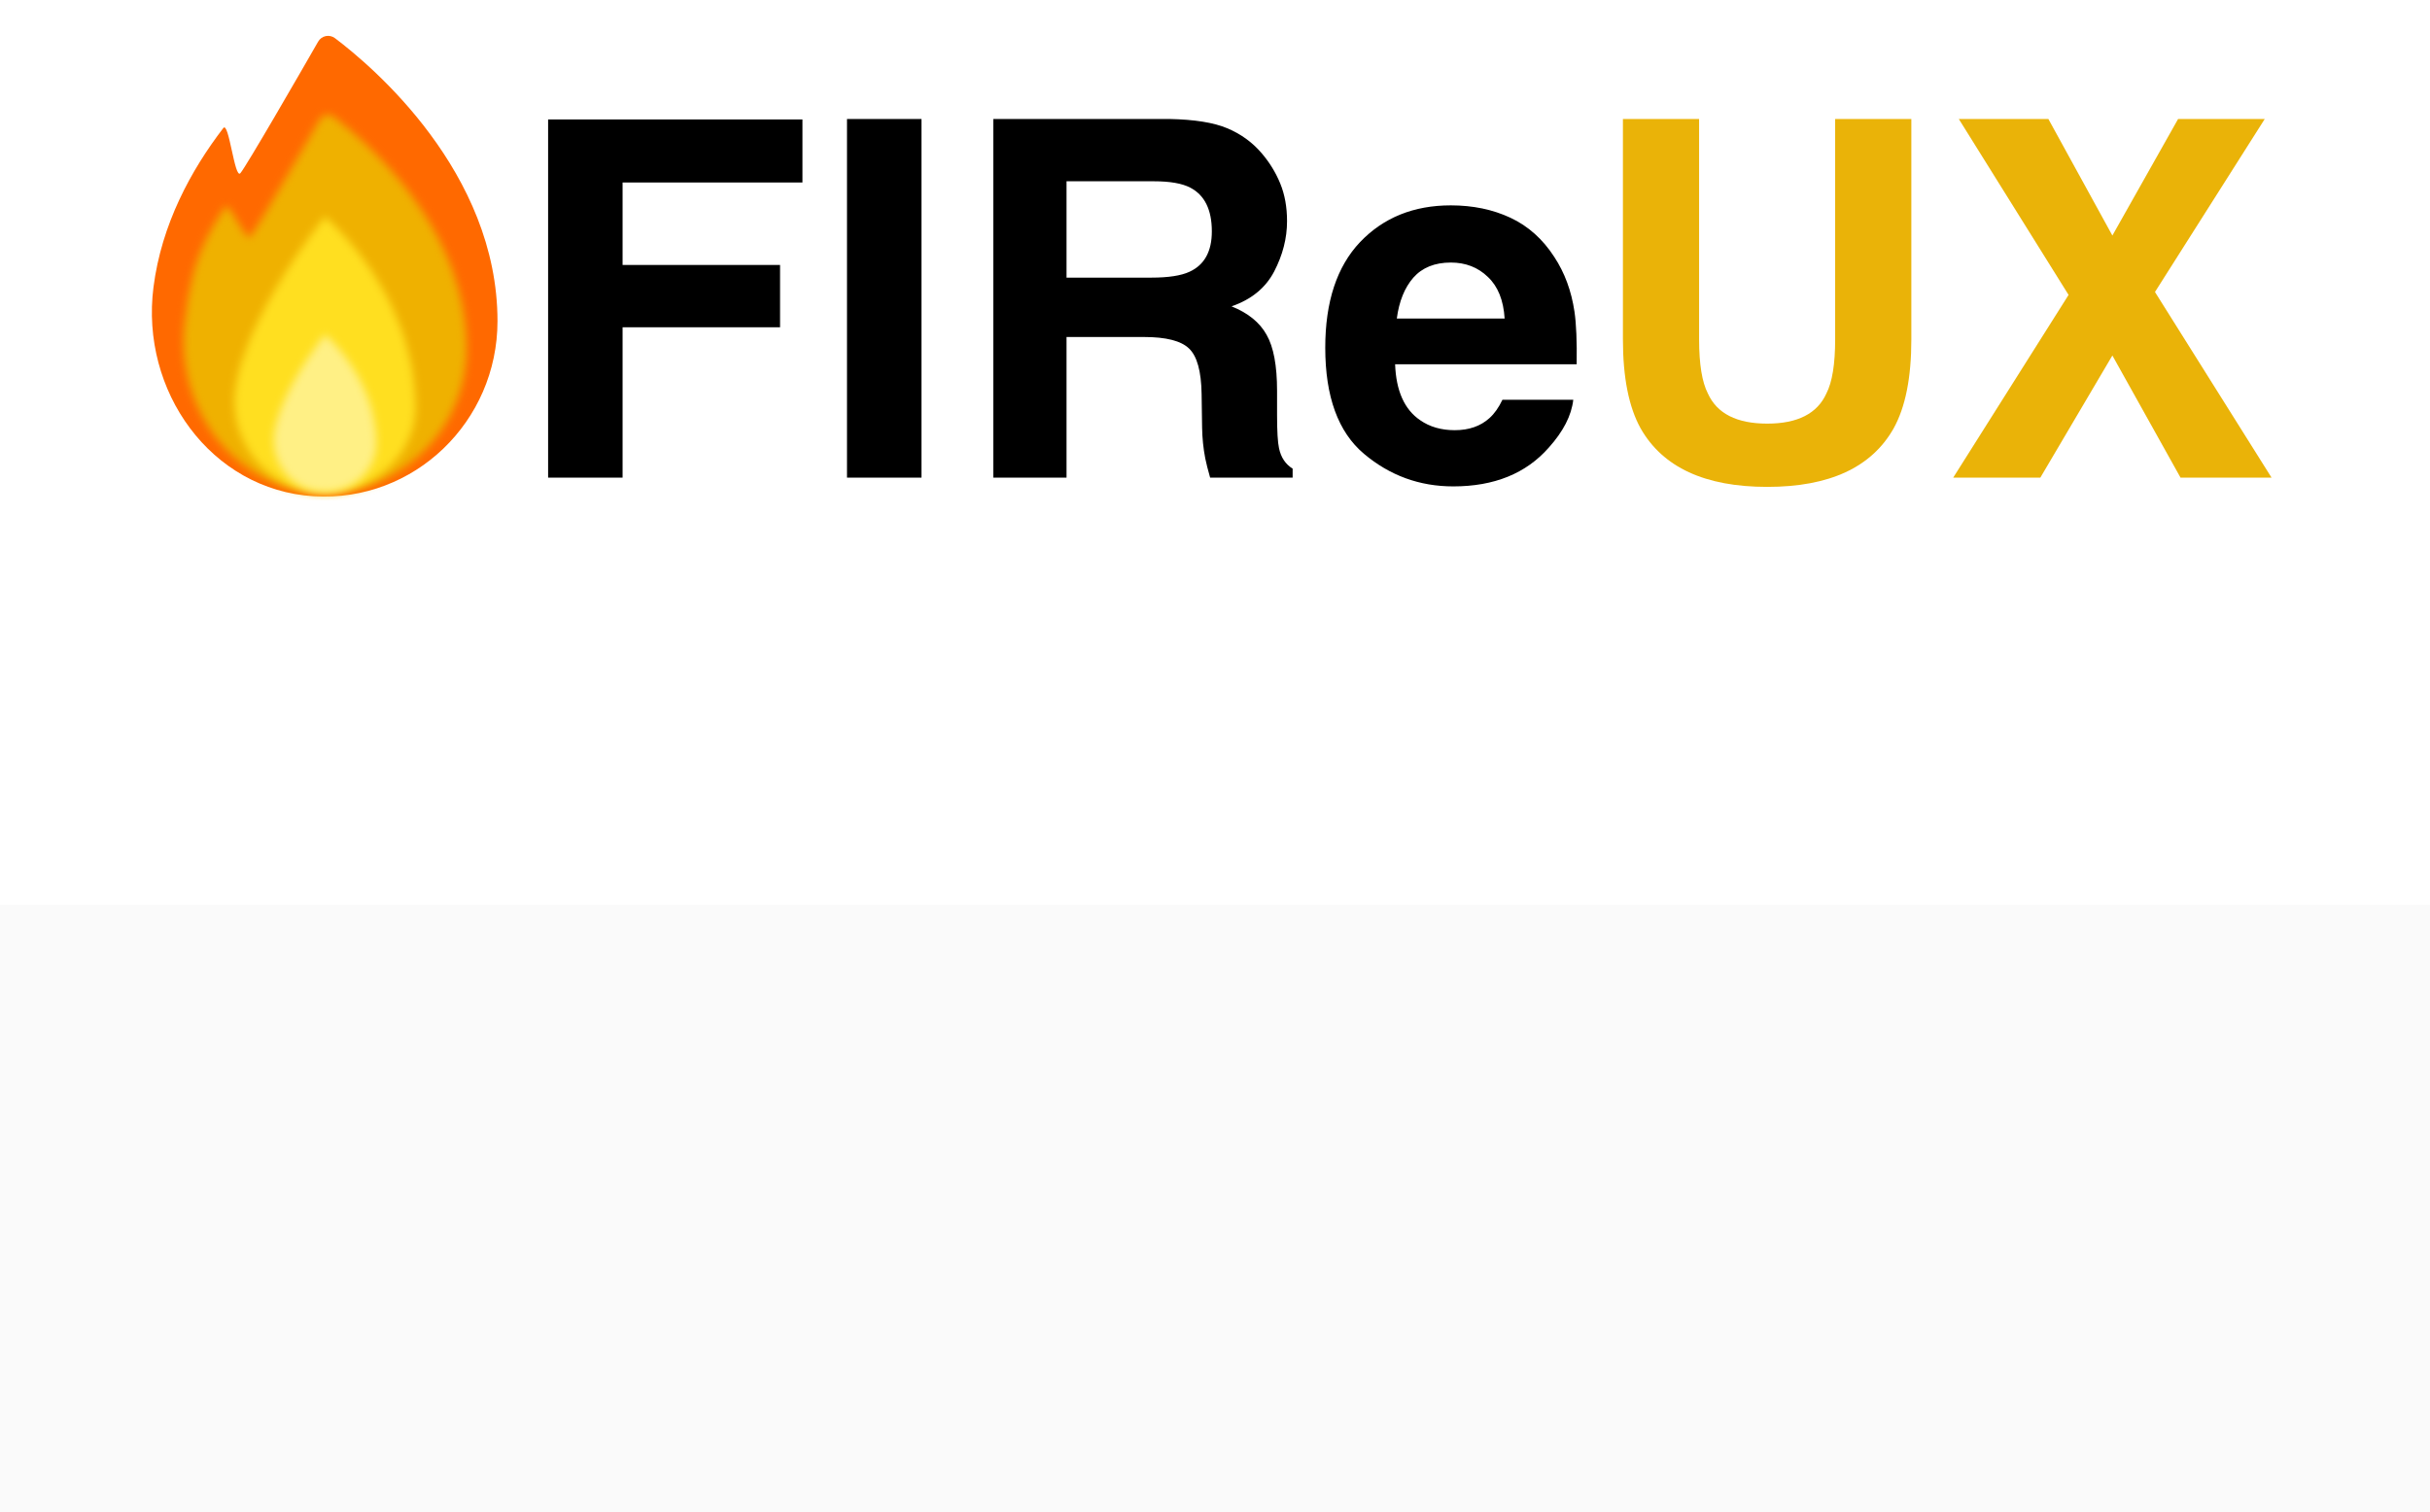
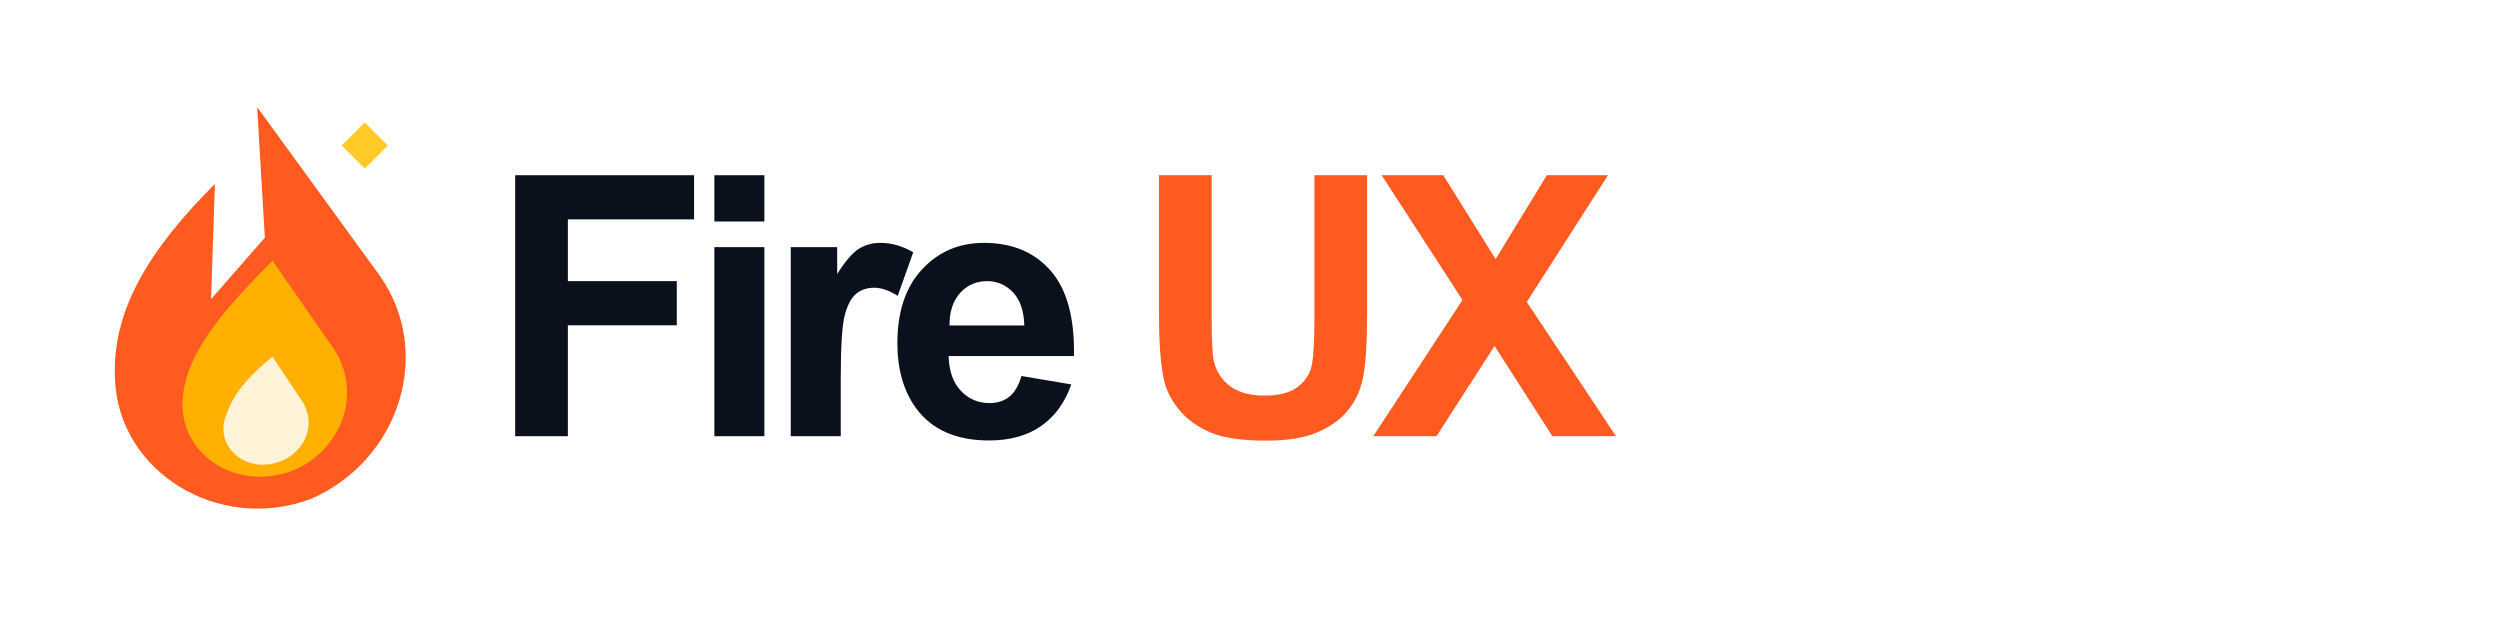
- <svg xmlns="http://www.w3.org/2000/svg" width="768" height="478" viewBox="0 0 768 478" fill="none">
-   <rect y="286" width="768" height="192" fill="#FAFAFA" />
-   <path d="M580 107.308V37.615H604.077V107.308C604.077 119.359 602.205 128.744 598.462 135.462C591.487 147.769 578.18 153.923 558.538 153.923C538.897 153.923 525.564 147.769 518.538 135.462C514.795 128.744 512.923 119.359 512.923 107.308V37.615H537V107.308C537 115.103 537.923 120.795 539.769 124.385C542.641 130.744 548.897 133.923 558.538 133.923C568.128 133.923 574.359 130.744 577.231 124.385C579.077 120.795 580 115.103 580 107.308ZM717.923 151H689.154L667.615 112.385L644.846 151H617.308L653.769 93.231L619.077 37.615H647.385L667.615 74.462L688.385 37.615H715.769L681.077 92.308L717.923 151Z" fill="#EAB308" />
-   <path d="M253.615 57.692H196.769V83.769H246.538V103.462H196.769V151H173.231V37.769H253.615V57.692ZM267.692 37.615H291.231V151H267.692V37.615ZM361.538 106.538H337.077V151H313.923V37.615H369.538C377.487 37.769 383.59 38.744 387.846 40.538C392.154 42.333 395.795 44.974 398.769 48.462C401.231 51.333 403.18 54.513 404.615 58C406.051 61.487 406.769 65.462 406.769 69.923C406.769 75.308 405.41 80.615 402.692 85.846C399.974 91.026 395.487 94.692 389.231 96.846C394.462 98.949 398.154 101.949 400.308 105.846C402.513 109.692 403.615 115.59 403.615 123.538V131.154C403.615 136.333 403.821 139.846 404.231 141.692C404.846 144.615 406.282 146.769 408.538 148.154V151H382.462C381.744 148.487 381.231 146.462 380.923 144.923C380.308 141.744 379.974 138.487 379.923 135.154L379.769 124.615C379.667 117.385 378.333 112.564 375.769 110.154C373.256 107.744 368.513 106.538 361.538 106.538ZM375.923 85.923C380.641 83.769 383 79.513 383 73.154C383 66.282 380.718 61.667 376.154 59.308C373.59 57.974 369.744 57.308 364.615 57.308H337.077V87.769H363.923C369.256 87.769 373.256 87.154 375.923 85.923ZM497.231 126.385C496.667 131.359 494.077 136.41 489.462 141.538C482.282 149.692 472.231 153.769 459.308 153.769C448.641 153.769 439.231 150.333 431.077 143.462C422.923 136.59 418.846 125.41 418.846 109.923C418.846 95.41 422.513 84.282 429.846 76.538C437.231 68.795 446.795 64.923 458.538 64.923C465.513 64.923 471.795 66.231 477.385 68.846C482.974 71.462 487.59 75.59 491.231 81.231C494.513 86.205 496.641 91.974 497.615 98.538C498.18 102.385 498.41 107.923 498.308 115.154H440.923C441.231 123.564 443.872 129.462 448.846 132.846C451.872 134.949 455.513 136 459.769 136C464.282 136 467.949 134.718 470.769 132.154C472.308 130.769 473.667 128.846 474.846 126.385H497.231ZM475.538 100.692C475.18 94.897 473.41 90.513 470.231 87.538C467.103 84.513 463.205 83 458.538 83C453.462 83 449.513 84.59 446.692 87.769C443.923 90.949 442.18 95.256 441.462 100.692H475.538Z" fill="black" />
-   <path d="M157.233 101.524C157.233 133.255 130.964 158.769 99.234 156.875C66.625 154.93 44.305 123.569 48.508 90.788C51.051 70.85 60.399 53.752 70.573 40.488C72.342 38.174 74.157 56.801 75.973 54.751C77.793 52.645 94.667 23.442 100.535 13.185C100.787 12.732 101.134 12.34 101.552 12.033C101.969 11.726 102.448 11.513 102.955 11.408C103.462 11.303 103.986 11.309 104.491 11.424C104.996 11.539 105.471 11.762 105.882 12.077C117.669 20.972 157.233 54.382 157.233 101.524Z" fill="#FF6900" />
-   <g filter="url(#filter0_f_5505_3)">
-     <path d="M147.451 110.16C147.451 136.14 125.943 157.031 99.963 155.481C73.263 153.888 54.988 128.21 58.429 101.369C60.512 85.044 62.982 77.925 71.056 65.504C72.504 63.608 77.644 76.498 79.13 74.82C80.621 73.095 96.223 46.227 101.028 37.828C101.234 37.458 101.518 37.136 101.86 36.885C102.202 36.634 102.594 36.46 103.009 36.374C103.425 36.288 103.854 36.292 104.267 36.386C104.681 36.481 105.069 36.663 105.406 36.921C115.057 44.204 147.451 71.56 147.451 110.16Z" fill="#EFB100" />
+ <svg xmlns="http://www.w3.org/2000/svg" width="768" height="192" viewBox="0 0 768 192" fill="none" role="img" aria-labelledby="title" data-wordmark-surface="light">
+   <g transform="translate(20 27) scale(1.18)">
+     <path d="M50 5L82 49C96 69 87 97 64 107C40 116 14 100 13 76C12 58 22 42 39 25L38 55L52 39L50 5Z" fill="#FF5A1F" />
+     <path d="M54 45L70 68C79 82 69 99 54 101C40 103 28 92 31 78C33 67 43 56 54 45Z" fill="#FFB000" />
+     <path d="M54 70L62 82C66 89 61 97 53 98C45 99 39 92 42 85C44 79 49 74 54 70Z" fill="#FFF4D8" />
+     <path d="M78 9L84 15L78 21L72 15L78 9Z" fill="#FFC928" />
  </g>
-   <g filter="url(#filter1_f_5505_3)">
-     <path d="M131.302 128.454C131.302 143.781 117.897 156.101 101.594 155.544C83.995 154.952 71.927 138.92 74.51 122.406C78.239 98.729 102.656 68.609 102.656 68.609C102.656 68.609 130.681 91.589 131.302 128.454Z" fill="#FFDF20" />
-     <path d="M131.302 128.454C131.302 143.781 117.897 156.101 101.594 155.544C83.995 154.952 71.927 138.92 74.51 122.406C78.239 98.729 102.656 68.609 102.656 68.609C102.656 68.609 130.681 91.589 131.302 128.454Z" fill="#FFDF20" />
+   <g fill="#0B111C">
+     <path d="M151 0L151 1466L1156 1466L1156 1218L447 1218L447 871L1059 871L1059 623L447 623L447 0Z" transform="translate(150 134) scale(.0546875 -.0546875)" />
+     <path d="M147 1206L147 1466L428 1466L428 1206ZM147 0L147 1062L428 1062L428 0Z" transform="translate(211.4141 134) scale(.0546875 -.0546875)" />
+     <path d="M416 0L135 0L135 1062L396 1062L396 911Q463 1018 516.5 1052Q570 1086 638 1086Q734 1086 823 1033L736 788Q665 834 604 834Q545 834 504 801.5Q463 769 439.5 684Q416 599 416 328Z" transform="translate(235.5313 134) scale(.0546875 -.0546875)" />
+     <path d="M762 338L1042 291Q988 137 871.5 56.5Q755-24 580-24Q303-24 170 157Q65 302 65 523Q65 787 203 936.5Q341 1086 552 1086Q789 1086 926 929.5Q1063 773 1057 450L353 450Q356 325 421 255.5Q486 186 583 186Q649 186 694 222Q739 258 762 338ZM778 622Q775 744 715 807.5Q655 871 569 871Q477 871 417 804Q357 737 358 622Z" transform="translate(272.1172 134) scale(.0546875 -.0546875)" />
  </g>
-   <g filter="url(#filter2_f_5505_3)">
-     <path d="M118.88 140.072C118.88 148.83 111.304 155.87 102.088 155.552C92.141 155.214 85.32 146.052 86.78 136.616C88.888 123.086 102.689 105.875 102.689 105.875C102.689 105.875 118.529 119.006 118.88 140.072Z" fill="#FFF085" />
-     <path d="M118.88 140.072C118.88 148.83 111.304 155.87 102.088 155.552C92.141 155.214 85.32 146.052 86.78 136.616C88.888 123.086 102.689 105.875 102.689 105.875C102.689 105.875 118.529 119.006 118.88 140.072Z" fill="#FFF085" />
+   <g fill="#FF5A1F">
+     <path d="M147 1466L443 1466L443 672Q443 483 454 427Q473 337 544.5 282.5Q616 228 740 228Q866 228 930 279.5Q994 331 1007 406Q1020 481 1020 655L1020 1466L1316 1466L1316 696Q1316 432 1292 323Q1268 214 1203.5 139Q1139 64 1031 19.5Q923-25 749-25Q539-25 430.5 23.5Q322 72 259 149.5Q196 227 176 312Q147 438 147 684Z" transform="translate(348 134) scale(.0546875 -.0546875)" />
+     <path d="M0 0L501 765L47 1466L393 1466L687 995L975 1466L1318 1466L862 754L1363 0L1006 0L681 507L355 0Z" transform="translate(421.8828 134) scale(.0546875 -.0546875)" />
  </g>
-   <defs>
-     <filter id="filter0_f_5505_3" x="55.552" y="33.851" width="94.36" height="124.173" filterUnits="userSpaceOnUse" color-interpolation-filters="sRGB">
-       <feFlood flood-opacity="0" result="BackgroundImageFix" />
-       <feBlend mode="normal" in="SourceGraphic" in2="BackgroundImageFix" result="shape" />
-       <feGaussianBlur stdDeviation="1.231" result="effect1_foregroundBlur_5505_3" />
-     </filter>
-     <filter id="filter1_f_5505_3" x="71.7" y="66.147" width="62.064" height="91.876" filterUnits="userSpaceOnUse" color-interpolation-filters="sRGB">
-       <feFlood flood-opacity="0" result="BackgroundImageFix" />
-       <feBlend mode="normal" in="SourceGraphic" in2="BackgroundImageFix" result="shape" />
-       <feGaussianBlur stdDeviation="1.231" result="effect1_foregroundBlur_5505_3" />
-     </filter>
-     <filter id="filter2_f_5505_3" x="84.122" y="103.413" width="37.22" height="54.611" filterUnits="userSpaceOnUse" color-interpolation-filters="sRGB">
-       <feFlood flood-opacity="0" result="BackgroundImageFix" />
-       <feBlend mode="normal" in="SourceGraphic" in2="BackgroundImageFix" result="shape" />
-       <feGaussianBlur stdDeviation="1.231" result="effect1_foregroundBlur_5505_3" />
-     </filter>
-   </defs>
</svg>
